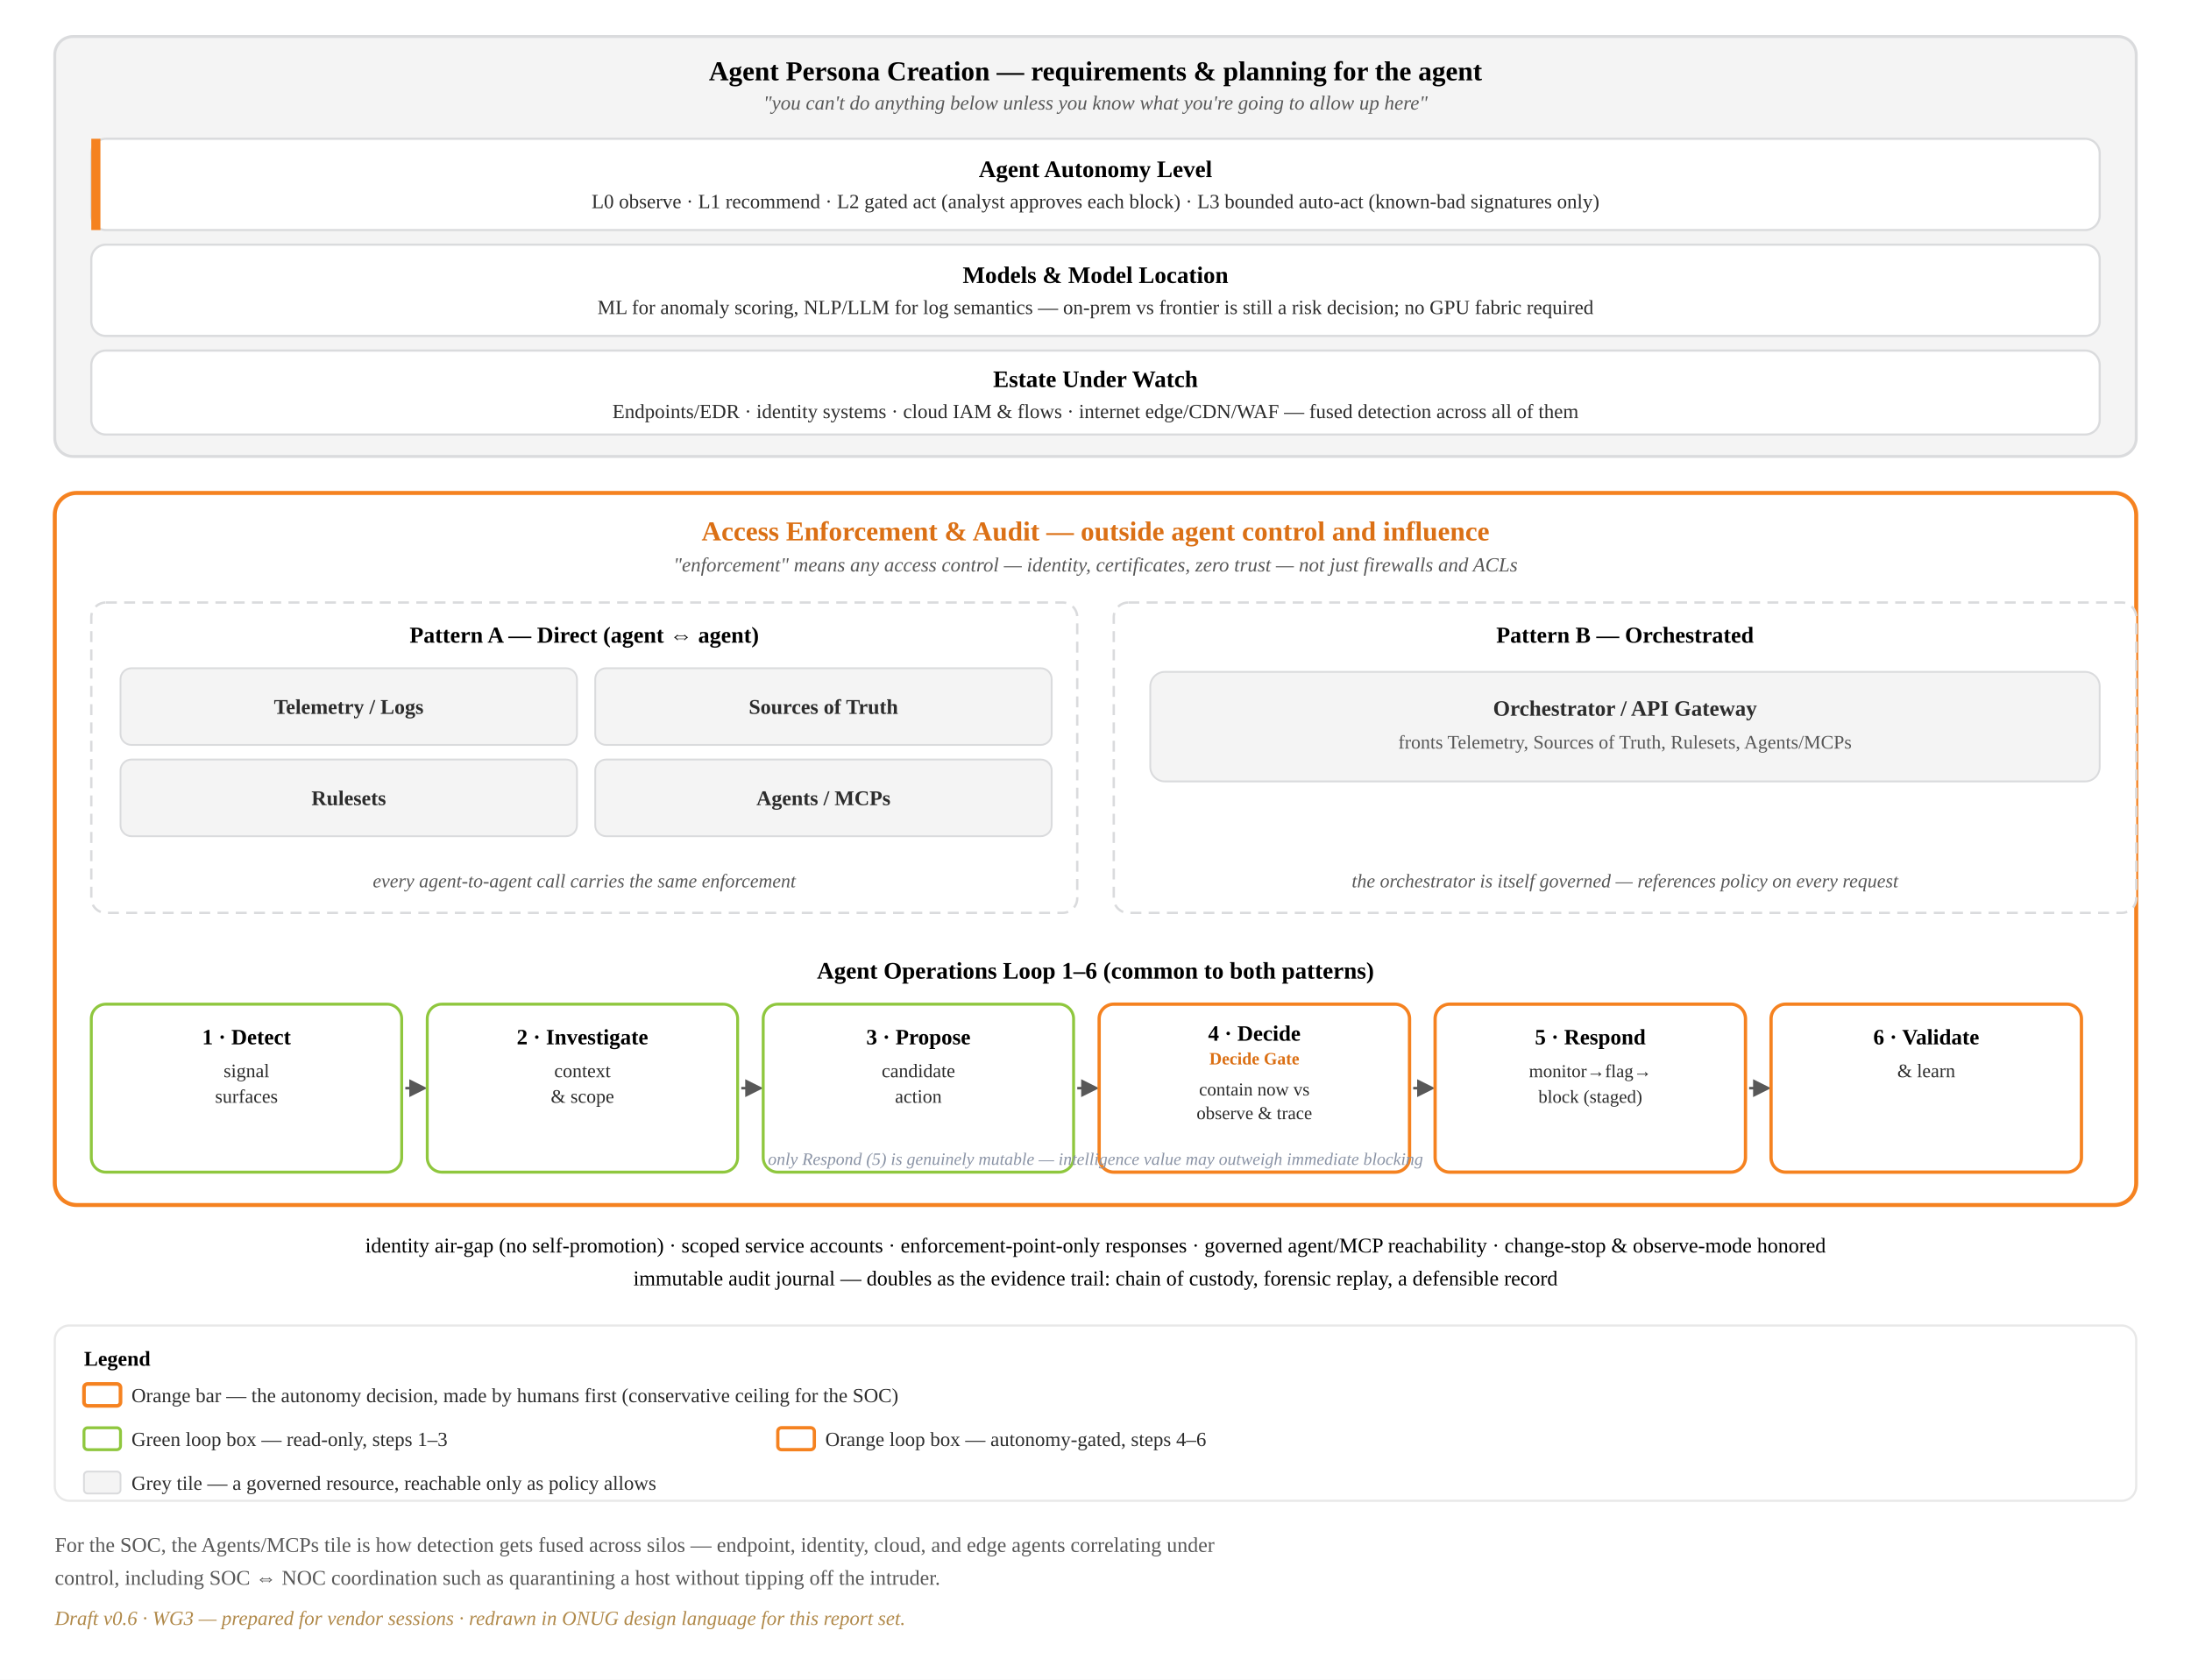
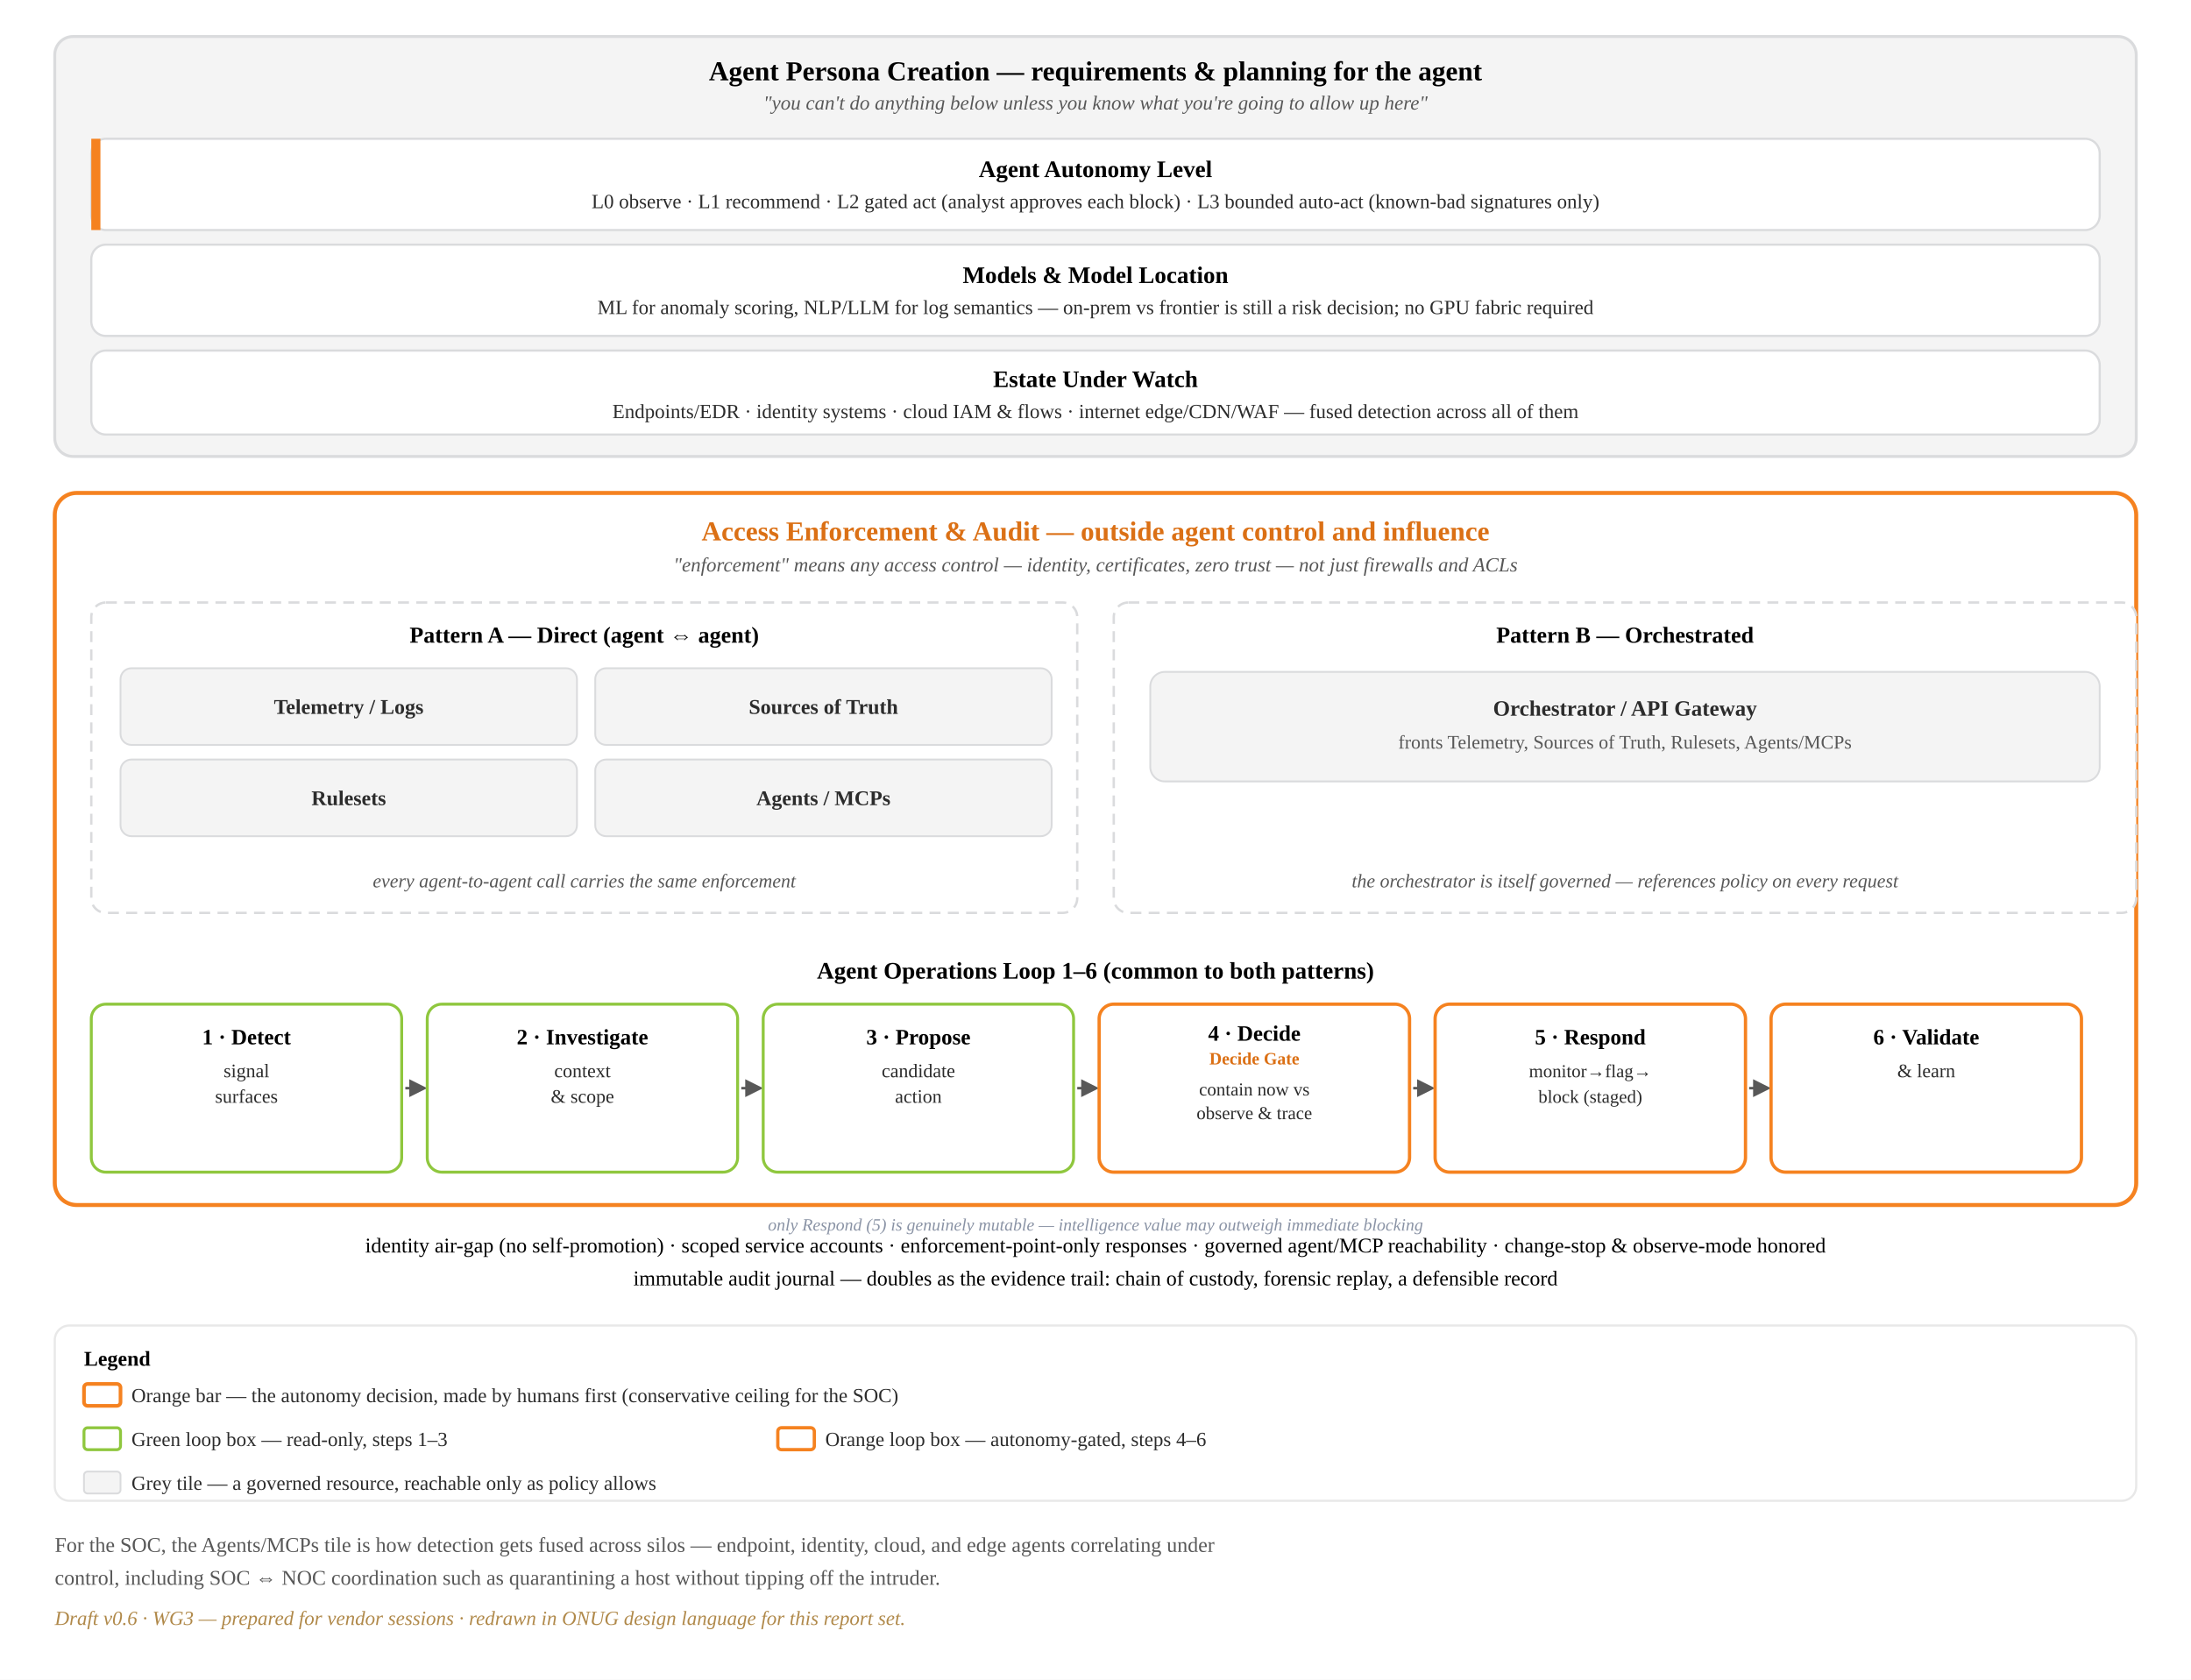
<svg xmlns="http://www.w3.org/2000/svg" viewBox="0 0 1200 920">
  <rect width="100%" height="100%" fill="#ffffff" />
  <defs>
    <marker id="arrGrey3" viewBox="0 0 10 10" refX="8" refY="5" markerWidth="7" markerHeight="7" orient="auto">
      <path d="M0,0 L10,5 L0,10 z" fill="#585858" />
    </marker>
  </defs>
  <rect x="30" y="20" width="1140" height="230" rx="10" fill="#F4F4F4" stroke="#DADBDD" stroke-width="1.6" />
  <text x="600" y="44" text-anchor="middle" font-size="15" font-weight="700" fill="#000000">Agent Persona Creation — requirements &amp; planning for the agent</text>
  <text x="600" y="60" text-anchor="middle" font-size="11" font-style="italic" fill="#585858">"you can't do anything below unless you know what you're going to allow up here"</text>
  <rect x="50" y="76" width="1100" height="50" rx="8" fill="#FFFFFF" stroke="#DADBDD" stroke-width="1.2" />
  <rect x="50" y="76" width="5" height="50" fill="#F58220" />
  <text x="600" y="97" text-anchor="middle" font-size="13" font-weight="700" fill="#000000">Agent Autonomy Level</text>
  <text x="600" y="114" text-anchor="middle" font-size="11" fill="#2C2C2C">L0 observe · L1 recommend · L2 gated act (analyst approves each block) · L3 bounded auto-act (known-bad signatures only)</text>
  <rect x="50" y="134" width="1100" height="50" rx="8" fill="#FFFFFF" stroke="#DADBDD" stroke-width="1.2" />
  <text x="600" y="155" text-anchor="middle" font-size="13" font-weight="700" fill="#000000">Models &amp; Model Location</text>
  <text x="600" y="172" text-anchor="middle" font-size="11" fill="#2C2C2C">ML for anomaly scoring, NLP/LLM for log semantics — on-prem vs frontier is still a risk decision; no GPU fabric required</text>
  <rect x="50" y="192" width="1100" height="46" rx="8" fill="#FFFFFF" stroke="#DADBDD" stroke-width="1.2" />
  <text x="600" y="212" text-anchor="middle" font-size="13" font-weight="700" fill="#000000">Estate Under Watch</text>
  <text x="600" y="229" text-anchor="middle" font-size="11" fill="#2C2C2C">Endpoints/EDR · identity systems · cloud IAM &amp; flows · internet edge/CDN/WAF — fused detection across all of them</text>
  <rect x="30" y="270" width="1140" height="390" rx="12" fill="#FFFFFF" stroke="#F58220" stroke-width="2.2" />
  <text x="600" y="296" text-anchor="middle" font-size="15" font-weight="800" fill="#DB7015">Access Enforcement &amp; Audit — outside agent control and influence</text>
  <text x="600" y="313" text-anchor="middle" font-size="11" font-style="italic" fill="#585858">"enforcement" means any access control — identity, certificates, zero trust — not just firewalls and ACLs</text>
  <rect x="50" y="330" width="540" height="170" rx="8" fill="#FFFFFF" stroke="#DADBDD" stroke-width="1.3" stroke-dasharray="6 4" />
  <text x="320" y="352" text-anchor="middle" font-size="12.5" font-weight="700" fill="#000000">Pattern A — Direct (agent ⇔ agent)</text>
  <rect x="66" y="366" width="250" height="42" rx="6" fill="#F4F4F4" stroke="#DADBDD" />
  <text x="191" y="391" text-anchor="middle" font-size="11.5" font-weight="600" fill="#2C2C2C">Telemetry / Logs</text>
  <rect x="326" y="366" width="250" height="42" rx="6" fill="#F4F4F4" stroke="#DADBDD" />
  <text x="451" y="391" text-anchor="middle" font-size="11.5" font-weight="600" fill="#2C2C2C">Sources of Truth</text>
  <rect x="66" y="416" width="250" height="42" rx="6" fill="#F4F4F4" stroke="#DADBDD" />
  <text x="191" y="441" text-anchor="middle" font-size="11.5" font-weight="600" fill="#2C2C2C">Rulesets</text>
  <rect x="326" y="416" width="250" height="42" rx="6" fill="#F4F4F4" stroke="#DADBDD" />
  <text x="451" y="441" text-anchor="middle" font-size="11.5" font-weight="600" fill="#2C2C2C">Agents / MCPs</text>
  <text x="320" y="486" text-anchor="middle" font-size="10.5" font-style="italic" fill="#585858">every agent-to-agent call carries the same enforcement</text>
  <rect x="610" y="330" width="560" height="170" rx="8" fill="#FFFFFF" stroke="#DADBDD" stroke-width="1.3" stroke-dasharray="6 4" />
  <text x="890" y="352" text-anchor="middle" font-size="12.5" font-weight="700" fill="#000000">Pattern B — Orchestrated</text>
  <rect x="630" y="368" width="520" height="60" rx="8" fill="#F4F4F4" stroke="#DADBDD" />
  <text x="890" y="392" text-anchor="middle" font-size="12" font-weight="700" fill="#2C2C2C">Orchestrator / API Gateway</text>
  <text x="890" y="410" text-anchor="middle" font-size="10.5" fill="#585858">fronts Telemetry, Sources of Truth, Rulesets, Agents/MCPs</text>
  <text x="890" y="486" text-anchor="middle" font-size="10.5" font-style="italic" fill="#585858">the orchestrator is itself governed — references policy on every request</text>
  <text x="600" y="536" text-anchor="middle" font-size="13" font-weight="700" fill="#000000">Agent Operations Loop 1–6 (common to both patterns)</text>
  <rect x="50" y="550" width="170" height="92" rx="8" fill="#FFFFFF" stroke="#8FC73E" stroke-width="1.6" />
  <text x="135" y="572" text-anchor="middle" font-size="12" font-weight="700" fill="#000000">1 · Detect</text>
  <text x="135" y="590" text-anchor="middle" font-size="10.5" fill="#2C2C2C">signal</text>
  <text x="135" y="604" text-anchor="middle" font-size="10.5" fill="#2C2C2C">surfaces</text>
  <line x1="222" y1="596" x2="232" y2="596" stroke="#585858" stroke-width="1.4" marker-end="url(#arrGrey3)" />
  <rect x="234" y="550" width="170" height="92" rx="8" fill="#FFFFFF" stroke="#8FC73E" stroke-width="1.6" />
  <text x="319" y="572" text-anchor="middle" font-size="12" font-weight="700" fill="#000000">2 · Investigate</text>
  <text x="319" y="590" text-anchor="middle" font-size="10.5" fill="#2C2C2C">context</text>
  <text x="319" y="604" text-anchor="middle" font-size="10.5" fill="#2C2C2C">&amp; scope</text>
  <line x1="406" y1="596" x2="416" y2="596" stroke="#585858" stroke-width="1.4" marker-end="url(#arrGrey3)" />
  <rect x="418" y="550" width="170" height="92" rx="8" fill="#FFFFFF" stroke="#8FC73E" stroke-width="1.6" />
  <text x="503" y="572" text-anchor="middle" font-size="12" font-weight="700" fill="#000000">3 · Propose</text>
  <text x="503" y="590" text-anchor="middle" font-size="10.5" fill="#2C2C2C">candidate</text>
  <text x="503" y="604" text-anchor="middle" font-size="10.5" fill="#2C2C2C">action</text>
  <line x1="590" y1="596" x2="600" y2="596" stroke="#585858" stroke-width="1.4" marker-end="url(#arrGrey3)" />
  <rect x="602" y="550" width="170" height="92" rx="8" fill="#FFFFFF" stroke="#F58220" stroke-width="1.8" />
  <text x="687" y="570" text-anchor="middle" font-size="12" font-weight="700" fill="#000000">4 · Decide</text>
  <text x="687" y="583" text-anchor="middle" font-size="9.5" font-weight="700" fill="#DB7015">Decide Gate</text>
  <text x="687" y="600" text-anchor="middle" font-size="10" fill="#2C2C2C">contain now vs</text>
  <text x="687" y="613" text-anchor="middle" font-size="10" fill="#2C2C2C">observe &amp; trace</text>
  <line x1="774" y1="596" x2="784" y2="596" stroke="#585858" stroke-width="1.4" marker-end="url(#arrGrey3)" />
  <rect x="786" y="550" width="170" height="92" rx="8" fill="#FFFFFF" stroke="#F58220" stroke-width="1.8" />
  <text x="871" y="572" text-anchor="middle" font-size="12" font-weight="700" fill="#000000">5 · Respond</text>
  <text x="871" y="590" text-anchor="middle" font-size="10" fill="#2C2C2C">monitor→flag→</text>
  <text x="871" y="604" text-anchor="middle" font-size="10" fill="#2C2C2C">block (staged)</text>
  <line x1="958" y1="596" x2="968" y2="596" stroke="#585858" stroke-width="1.4" marker-end="url(#arrGrey3)" />
  <rect x="970" y="550" width="170" height="92" rx="8" fill="#FFFFFF" stroke="#F58220" stroke-width="1.8" />
  <text x="1055" y="572" text-anchor="middle" font-size="12" font-weight="700" fill="#000000">6 · Validate</text>
  <text x="1055" y="590" text-anchor="middle" font-size="10.5" fill="#2C2C2C">&amp; learn</text>
-   <text x="600" y="638" text-anchor="middle" font-size="9.5" font-style="italic" fill="#8a93a5">only Respond (5) is genuinely mutable — intelligence value may outweigh immediate blocking</text>
+   <text x="600" y="674" text-anchor="middle" font-size="9.5" font-style="italic" fill="#8a93a5">only Respond (5) is genuinely mutable — intelligence value may outweigh immediate blocking</text>
  <text x="600" y="686" text-anchor="middle" font-size="11.5" fill="#000000">identity air-gap (no self-promotion) · scoped service accounts · enforcement-point-only responses · governed agent/MCP reachability · change-stop &amp; observe-mode honored</text>
  <text x="600" y="704" text-anchor="middle" font-size="11.5" fill="#000000">immutable audit journal — doubles as the evidence trail: chain of custody, forensic replay, a defensible record</text>
  <rect x="30" y="726" width="1140" height="96" rx="8" fill="#FFFFFF" stroke="#E8E8E8" stroke-width="1.2" />
  <text x="46" y="748" font-size="11.5" font-weight="700" fill="#000000">Legend</text>
  <g font-size="11" fill="#2C2C2C">
    <rect x="46" y="758" width="20" height="12" rx="2" fill="#FFFFFF" stroke="#F58220" stroke-width="2" />
    <text x="72" y="768">Orange bar — the autonomy decision, made by humans first (conservative ceiling for the SOC)</text>
    <rect x="46" y="782" width="20" height="12" rx="2" fill="#FFFFFF" stroke="#8FC73E" stroke-width="1.6" />
    <text x="72" y="792">Green loop box — read-only, steps 1–3</text>
    <rect x="426" y="782" width="20" height="12" rx="2" fill="#FFFFFF" stroke="#F58220" stroke-width="1.8" />
    <text x="452" y="792">Orange loop box — autonomy-gated, steps 4–6</text>
    <rect x="46" y="806" width="20" height="12" rx="2" fill="#F4F4F4" stroke="#DADBDD" />
    <text x="72" y="816">Grey tile — a governed resource, reachable only as policy allows</text>
  </g>
  <text x="30" y="850" font-size="11.5" fill="#585858">For the SOC, the Agents/MCPs tile is how detection gets fused across silos — endpoint, identity, cloud, and edge agents correlating under</text>
  <text x="30" y="868" font-size="11.5" fill="#585858">control, including SOC ⇔ NOC coordination such as quarantining a host without tipping off the intruder.</text>
  <text x="30" y="890" font-size="11" font-style="italic" fill="#b0894a">Draft v0.6 · WG3 — prepared for vendor sessions · redrawn in ONUG design language for this report set.</text>
</svg>
